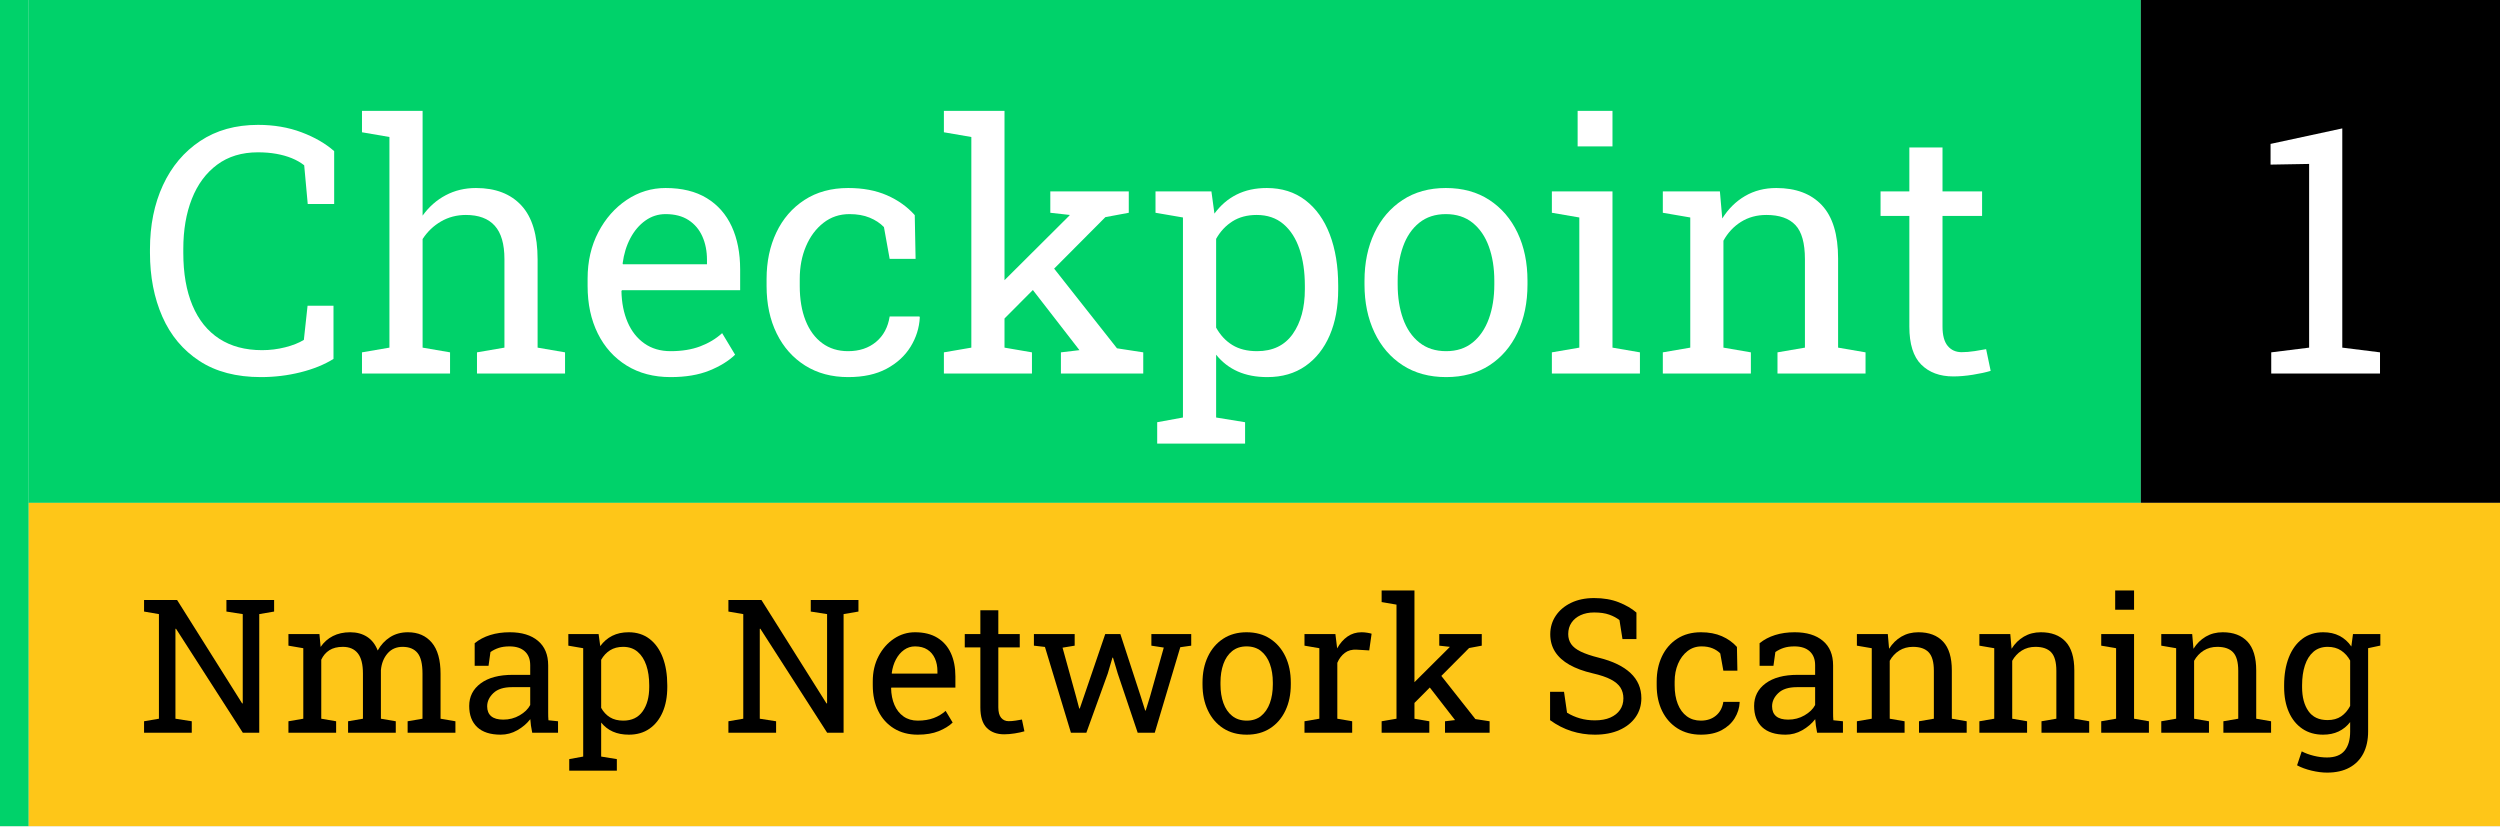
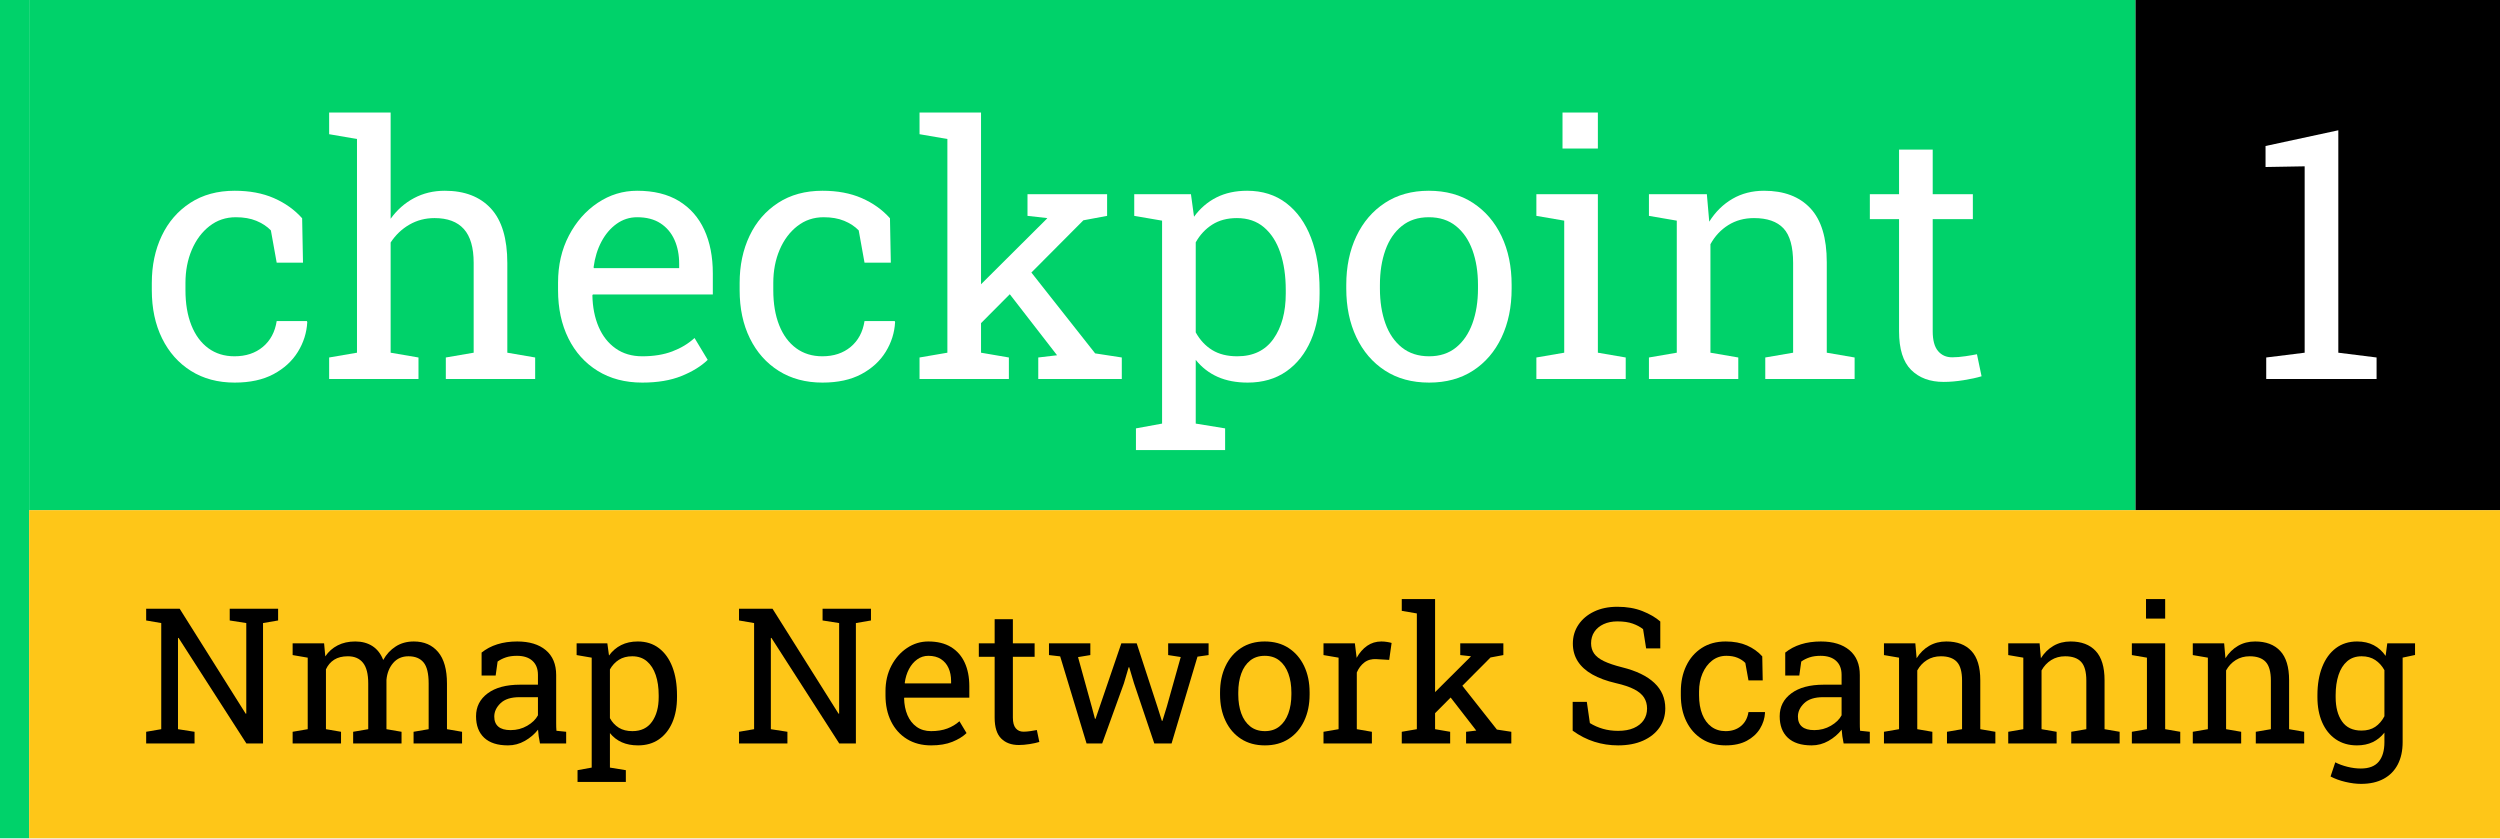
- <svg xmlns="http://www.w3.org/2000/svg" viewBox="0 0 348 115" width="348" height="115">
+ <svg xmlns="http://www.w3.org/2000/svg" viewBox="0 0 343 115" width="343" height="115">
  <rect x="0" y="0" width="4" height="115" fill="#00D26A" />
-   <rect x="4" y="0" width="294" height="70" fill="#00D26A" />
-   <rect x="298" y="0" width="50" height="70" fill="#000000" />
-   <rect x="4" y="70" width="344" height="45" fill="#FEC618" />
+   <rect x="4" y="0" width="289" height="70" fill="#00D26A" />
+   <rect x="293" y="0" width="50" height="70" fill="#000000" />
+   <rect x="4" y="70" width="339" height="45" fill="#FEC618" />
  <g fill="#FFFFFF">
-     <path d="M739 -21Q520 -21 373.5 75.0Q227 171 153.5 338.0Q80 505 80 717V738Q80 952 157.0 1118.5Q234 1285 378.0 1381.0Q522 1477 722 1477Q863 1477 980.0 1433.0Q1097 1389 1174 1321V1007H1017L996 1237Q964 1262 922.5 1279.0Q881 1296 830.5 1305.0Q780 1314 721 1314Q578 1314 479.0 1240.5Q380 1167 329.0 1038.0Q278 909 278 740V717Q278 534 332.5 404.5Q387 275 491.5 207.0Q596 139 746 139Q816 139 883.0 156.0Q950 173 994 200L1016 403H1170V87Q1088 36 974.0 7.5Q860 -21 739 -21Z" transform="translate(19.00, 52.00) scale(0.023438, -0.023438)" />
-     <path d="M49 0V126L212 154V1405L49 1433V1560H409V938Q465 1016 546.0 1059.0Q627 1102 726 1102Q900 1102 996.0 998.0Q1092 894 1092 678V154L1255 126V0H732V126L895 154V680Q895 814 837.5 878.0Q780 942 666 942Q585 942 518.5 903.5Q452 865 409 799V154L572 126V0Z" transform="translate(49.24, 52.00) scale(0.023438, -0.023438)" />
-     <path d="M567 -21Q417 -21 306.0 47.5Q195 116 134.5 238.0Q74 360 74 520V564Q74 718 137.5 839.5Q201 961 306.5 1031.5Q412 1102 537 1102Q683 1102 781.5 1042.0Q880 982 930.0 873.5Q980 765 980 618V495H278L275 490Q277 386 311.5 305.5Q346 225 411.0 179.0Q476 133 567 133Q667 133 742.5 161.5Q818 190 873 240L950 112Q892 56 796.5 17.5Q701 -21 567 -21ZM284 649H783V675Q783 753 755.5 814.5Q728 876 673.5 911.5Q619 947 537 947Q471 947 417.0 908.5Q363 870 328.0 804.0Q293 738 282 654Z" transform="translate(80.06, 52.00) scale(0.023438, -0.023438)" />
-     <path d="M563 -21Q416 -21 307.0 47.5Q198 116 138.0 238.0Q78 360 78 520V562Q78 716 136.0 838.0Q194 960 303.0 1031.0Q412 1102 563 1102Q694 1102 792.5 1059.0Q891 1016 958 941L963 681H809L775 870Q741 905 690.0 926.0Q639 947 570 947Q482 947 415.5 895.0Q349 843 312.0 756.0Q275 669 275 562V520Q275 402 309.5 315.0Q344 228 408.5 180.5Q473 133 562 133Q662 133 728.0 188.0Q794 243 809 339H986L988 333Q983 240 933.0 159.0Q883 78 790.5 28.5Q698 -21 563 -21Z" transform="translate(104.88, 52.00) scale(0.023438, -0.023438)" />
-     <path d="M64 0V126L227 154V1405L64 1433V1560H424V154L587 126V0ZM759 0V126L869 139L866 143L553 547L655 704L1092 150L1248 126V0ZM410 313 337 468 807 936 812 942 696 955V1082H1162V955L1023 929Z" transform="translate(129.89, 52.00) scale(0.023438, -0.023438)" />
-     <path d="M44 -416V-289L197 -261V927L34 955V1082H366L384 950Q438 1024 515.5 1063.0Q593 1102 695 1102Q829 1102 924.0 1029.5Q1019 957 1069.0 826.5Q1119 696 1119 521V500Q1119 344 1068.5 227.0Q1018 110 924.0 44.5Q830 -21 698 -21Q598 -21 522.5 12.5Q447 46 394 112V-261L566 -289V-416ZM637 133Q777 133 849.0 235.0Q921 337 921 500V521Q921 645 889.0 739.5Q857 834 793.5 888.0Q730 942 635 942Q551 942 491.0 904.0Q431 866 394 800V273Q431 206 490.5 169.5Q550 133 637 133Z" transform="translate(160.05, 52.00) scale(0.023438, -0.023438)" />
-     <path d="M563 -21Q413 -21 304.5 49.5Q196 120 137.0 244.5Q78 369 78 529V551Q78 711 137.0 835.5Q196 960 304.5 1031.0Q413 1102 561 1102Q711 1102 819.5 1031.0Q928 960 987.0 836.0Q1046 712 1046 551V529Q1046 368 987.0 243.5Q928 119 820.0 49.0Q712 -21 563 -21ZM563 133Q657 133 720.5 184.5Q784 236 816.5 325.5Q849 415 849 529V551Q849 665 816.5 754.5Q784 844 720.0 895.5Q656 947 561 947Q467 947 403.0 895.5Q339 844 307.0 754.5Q275 665 275 551V529Q275 415 307.0 325.5Q339 236 403.5 184.5Q468 133 563 133Z" transform="translate(188.11, 52.00) scale(0.023438, -0.023438)" />
-     <path d="M67 0V126L230 154V927L67 955V1082H427V154L590 126V0ZM220 1349V1560H427V1349Z" transform="translate(214.45, 52.00) scale(0.023438, -0.023438)" />
-     <path d="M74 0V126L237 154V927L74 955V1082H413L427 921Q481 1007 562.5 1054.5Q644 1102 748 1102Q923 1102 1019.0 999.5Q1115 897 1115 683V154L1278 126V0H755V126L918 154V679Q918 822 861.5 882.0Q805 942 689 942Q604 942 538.5 901.0Q473 860 434 789V154L597 126V0Z" transform="translate(229.73, 52.00) scale(0.023438, -0.023438)" />
-     <path d="M456 -17Q336 -17 265.5 53.5Q195 124 195 279V936H24V1082H195V1343H392V1082H627V936H392V279Q392 201 423.0 164.0Q454 127 506 127Q541 127 584.0 133.5Q627 140 651 145L678 16Q635 3 572.5 -7.0Q510 -17 456 -17Z" transform="translate(261.21, 52.00) scale(0.023438, -0.023438)" />
+     <path d="M563 -21Q416 -21 307.0 47.5Q198 116 138.0 238.0Q78 360 78 520V562Q78 716 136.0 838.0Q194 960 303.0 1031.0Q412 1102 563 1102Q694 1102 792.5 1059.0Q891 1016 958 941L963 681H809L775 870Q741 905 690.0 926.0Q639 947 570 947Q482 947 415.5 895.0Q349 843 312.0 756.0Q275 669 275 562V520Q275 402 309.5 315.0Q344 228 408.5 180.5Q473 133 562 133Q662 133 728.0 188.0Q794 243 809 339H986L988 333Q983 240 933.0 159.0Q883 78 790.5 28.5Q698 -21 563 -21Z" transform="translate(19.00, 52.00) scale(0.023438, -0.023438)" />
+     <path d="M49 0V126L212 154V1405L49 1433V1560H409V938Q465 1016 546.0 1059.0Q627 1102 726 1102Q900 1102 996.0 998.0Q1092 894 1092 678V154L1255 126V0H732V126L895 154V680Q895 814 837.5 878.0Q780 942 666 942Q585 942 518.5 903.5Q452 865 409 799V154L572 126V0Z" transform="translate(44.01, 52.00) scale(0.023438, -0.023438)" />
+     <path d="M567 -21Q417 -21 306.0 47.5Q195 116 134.5 238.0Q74 360 74 520V564Q74 718 137.5 839.5Q201 961 306.5 1031.5Q412 1102 537 1102Q683 1102 781.5 1042.0Q880 982 930.0 873.5Q980 765 980 618V495H278L275 490Q277 386 311.5 305.5Q346 225 411.0 179.0Q476 133 567 133Q667 133 742.5 161.5Q818 190 873 240L950 112Q892 56 796.5 17.5Q701 -21 567 -21ZM284 649H783V675Q783 753 755.5 814.5Q728 876 673.5 911.5Q619 947 537 947Q471 947 417.0 908.5Q363 870 328.0 804.0Q293 738 282 654Z" transform="translate(74.83, 52.00) scale(0.023438, -0.023438)" />
+     <path d="M563 -21Q416 -21 307.0 47.5Q198 116 138.0 238.0Q78 360 78 520V562Q78 716 136.0 838.0Q194 960 303.0 1031.0Q412 1102 563 1102Q694 1102 792.5 1059.0Q891 1016 958 941L963 681H809L775 870Q741 905 690.0 926.0Q639 947 570 947Q482 947 415.5 895.0Q349 843 312.0 756.0Q275 669 275 562V520Q275 402 309.5 315.0Q344 228 408.5 180.5Q473 133 562 133Q662 133 728.0 188.0Q794 243 809 339H986L988 333Q983 240 933.0 159.0Q883 78 790.5 28.5Q698 -21 563 -21Z" transform="translate(99.65, 52.00) scale(0.023438, -0.023438)" />
+     <path d="M64 0V126L227 154V1405L64 1433V1560H424V154L587 126V0ZM759 0V126L869 139L866 143L553 547L655 704L1092 150L1248 126V0ZM410 313 337 468 807 936 812 942 696 955V1082H1162V955L1023 929Z" transform="translate(124.66, 52.00) scale(0.023438, -0.023438)" />
+     <path d="M44 -416V-289L197 -261V927L34 955V1082H366L384 950Q438 1024 515.5 1063.0Q593 1102 695 1102Q829 1102 924.0 1029.5Q1019 957 1069.0 826.5Q1119 696 1119 521V500Q1119 344 1068.5 227.0Q1018 110 924.0 44.5Q830 -21 698 -21Q598 -21 522.5 12.5Q447 46 394 112V-261L566 -289V-416ZM637 133Q777 133 849.0 235.0Q921 337 921 500V521Q921 645 889.0 739.5Q857 834 793.5 888.0Q730 942 635 942Q551 942 491.0 904.0Q431 866 394 800V273Q431 206 490.5 169.5Q550 133 637 133Z" transform="translate(154.82, 52.00) scale(0.023438, -0.023438)" />
+     <path d="M563 -21Q413 -21 304.5 49.5Q196 120 137.0 244.5Q78 369 78 529V551Q78 711 137.0 835.5Q196 960 304.5 1031.0Q413 1102 561 1102Q711 1102 819.5 1031.0Q928 960 987.0 836.0Q1046 712 1046 551V529Q1046 368 987.0 243.5Q928 119 820.0 49.0Q712 -21 563 -21ZM563 133Q657 133 720.5 184.5Q784 236 816.5 325.5Q849 415 849 529V551Q849 665 816.5 754.5Q784 844 720.0 895.5Q656 947 561 947Q467 947 403.0 895.5Q339 844 307.0 754.5Q275 665 275 551V529Q275 415 307.0 325.5Q339 236 403.5 184.5Q468 133 563 133Z" transform="translate(182.88, 52.00) scale(0.023438, -0.023438)" />
+     <path d="M67 0V126L230 154V927L67 955V1082H427V154L590 126V0ZM220 1349V1560H427V1349Z" transform="translate(209.22, 52.00) scale(0.023438, -0.023438)" />
+     <path d="M74 0V126L237 154V927L74 955V1082H413L427 921Q481 1007 562.5 1054.5Q644 1102 748 1102Q923 1102 1019.0 999.5Q1115 897 1115 683V154L1278 126V0H755V126L918 154V679Q918 822 861.5 882.0Q805 942 689 942Q604 942 538.5 901.0Q473 860 434 789V154L597 126V0Z" transform="translate(224.50, 52.00) scale(0.023438, -0.023438)" />
+     <path d="M456 -17Q336 -17 265.5 53.5Q195 124 195 279V936H24V1082H195V1343H392V1082H627V936H392V279Q392 201 423.0 164.0Q454 127 506 127Q541 127 584.0 133.5Q627 140 651 145L678 16Q635 3 572.5 -7.0Q510 -17 456 -17Z" transform="translate(255.98, 52.00) scale(0.023438, -0.023438)" />
  </g>
  <g fill="#FFFFFF">
-     <path d="M121 0V126L346 154V1245L117 1241V1364L543 1456V154L767 126V0Z" transform="translate(313.32, 52.00) scale(0.023438, -0.023438)" />
+     <path d="M121 0V126L346 154V1245L117 1241V1364L543 1456V154L767 126V0Z" transform="translate(308.09, 52.00) scale(0.023438, -0.023438)" />
  </g>
  <g fill="#000000">
    <path d="M83 0V126L246 154V1301L83 1329V1456H246H445L1159 321L1165 323V1301L986 1329V1456H1346H1509V1329L1346 1301V0H1166L433 1141L427 1139V154L606 126V0Z" transform="translate(19.00, 102.00) scale(0.012695, -0.012695)" />
    <path d="M74 0V126L237 154V927L74 955V1082H414L427 941Q479 1018 561.0 1060.0Q643 1102 751 1102Q859 1102 936.5 1052.0Q1014 1002 1053 902Q1104 994 1188.0 1048.0Q1272 1102 1384 1102Q1550 1102 1646.0 988.5Q1742 875 1742 647V154L1905 126V0H1381V126L1544 154V649Q1544 809 1489.0 875.5Q1434 942 1326 942Q1223 942 1160.5 869.5Q1098 797 1088 687V154L1251 126V0H728V126L891 154V649Q891 801 834.5 871.5Q778 942 671 942Q581 942 523.0 905.0Q465 868 434 801V154L597 126V0Z" transform="translate(39.21, 102.00) scale(0.012695, -0.012695)" />
    <path d="M424 -21Q255 -21 167.0 61.5Q79 144 79 294Q79 448 205.0 541.5Q331 635 555 635H748V741Q748 839 688.5 893.0Q629 947 521 947Q453 947 403.0 930.5Q353 914 312 885L291 734H139V982Q212 1041 309.0 1071.5Q406 1102 524 1102Q721 1102 833.0 1008.0Q945 914 945 739V218Q945 197 945.5 177.0Q946 157 948 137L1053 126V0H770Q761 44 756.0 79.0Q751 114 749 149Q692 76 606.5 27.5Q521 -21 424 -21ZM453 144Q551 144 632.0 191.0Q713 238 748 304V500H548Q412 500 344.0 435.0Q276 370 276 290Q276 219 320.0 181.5Q364 144 453 144Z" transform="translate(64.31, 102.00) scale(0.012695, -0.012695)" />
    <path d="M44 -416V-289L197 -261V927L34 955V1082H366L384 950Q438 1024 515.5 1063.0Q593 1102 695 1102Q829 1102 924.0 1029.5Q1019 957 1069.0 826.5Q1119 696 1119 521V500Q1119 344 1068.5 227.0Q1018 110 924.0 44.5Q830 -21 698 -21Q598 -21 522.5 12.5Q447 46 394 112V-261L566 -289V-416ZM637 133Q777 133 849.0 235.0Q921 337 921 500V521Q921 645 889.0 739.5Q857 834 793.5 888.0Q730 942 635 942Q551 942 491.0 904.0Q431 866 394 800V273Q431 206 490.5 169.5Q550 133 637 133Z" transform="translate(78.68, 102.00) scale(0.012695, -0.012695)" />
    <path d="M83 0V126L246 154V1301L83 1329V1456H246H445L1159 321L1165 323V1301L986 1329V1456H1346H1509V1329L1346 1301V0H1166L433 1141L427 1139V154L606 126V0Z" transform="translate(100.34, 102.00) scale(0.012695, -0.012695)" />
    <path d="M567 -21Q417 -21 306.0 47.5Q195 116 134.5 238.0Q74 360 74 520V564Q74 718 137.5 839.5Q201 961 306.5 1031.5Q412 1102 537 1102Q683 1102 781.5 1042.0Q880 982 930.0 873.5Q980 765 980 618V495H278L275 490Q277 386 311.5 305.5Q346 225 411.0 179.0Q476 133 567 133Q667 133 742.5 161.5Q818 190 873 240L950 112Q892 56 796.5 17.5Q701 -21 567 -21ZM284 649H783V675Q783 753 755.5 814.5Q728 876 673.5 911.5Q619 947 537 947Q471 947 417.0 908.5Q363 870 328.0 804.0Q293 738 282 654Z" transform="translate(120.55, 102.00) scale(0.012695, -0.012695)" />
    <path d="M456 -17Q336 -17 265.5 53.5Q195 124 195 279V936H24V1082H195V1343H392V1082H627V936H392V279Q392 201 423.0 164.0Q454 127 506 127Q541 127 584.0 133.5Q627 140 651 145L678 16Q635 3 572.5 -7.0Q510 -17 456 -17Z" transform="translate(133.99, 102.00) scale(0.012695, -0.012695)" />
    <path d="M458 0 173 941 52 955V1082H499V955L366 933L515 394L549 266H555L599 394L834 1082H1000L1224 396L1272 244H1278L1325 396L1476 934L1340 955V1082H1777V955L1657 938L1377 0H1190L971 650L919 824L913 823L862 650L627 0Z" transform="translate(143.26, 102.00) scale(0.012695, -0.012695)" />
    <path d="M563 -21Q413 -21 304.5 49.5Q196 120 137.0 244.5Q78 369 78 529V551Q78 711 137.0 835.5Q196 960 304.5 1031.0Q413 1102 561 1102Q711 1102 819.5 1031.0Q928 960 987.0 836.0Q1046 712 1046 551V529Q1046 368 987.0 243.5Q928 119 820.0 49.0Q712 -21 563 -21ZM563 133Q657 133 720.5 184.5Q784 236 816.5 325.5Q849 415 849 529V551Q849 665 816.5 754.5Q784 844 720.0 895.5Q656 947 561 947Q467 947 403.0 895.5Q339 844 307.0 754.5Q275 665 275 551V529Q275 415 307.0 325.5Q339 236 403.5 184.5Q468 133 563 133Z" transform="translate(166.40, 102.00) scale(0.012695, -0.012695)" />
    <path d="M72 0V126L235 154V927L72 955V1082H411L428 944L430 925Q476 1008 543.5 1055.0Q611 1102 698 1102Q729 1102 761.5 1096.5Q794 1091 808 1086L782 903L645 911Q567 916 514.0 875.5Q461 835 432 767V154L595 126V0Z" transform="translate(180.67, 102.00) scale(0.012695, -0.012695)" />
    <path d="M64 0V126L227 154V1405L64 1433V1560H424V154L587 126V0ZM759 0V126L869 139L866 143L553 547L655 704L1092 150L1248 126V0ZM410 313 337 468 807 936 812 942 696 955V1082H1162V955L1023 929Z" transform="translate(191.51, 102.00) scale(0.012695, -0.012695)" />
    <path d="M606 -21Q473 -21 350.0 18.0Q227 57 115 138V449H268L301 220Q366 180 442.0 158.0Q518 136 606 136Q706 136 775.5 166.5Q845 197 882.0 251.0Q919 305 919 377Q919 444 887.0 495.0Q855 546 781.5 584.5Q708 623 581 652Q431 687 327.5 745.5Q224 804 170.5 887.5Q117 971 117 1079Q117 1193 177.5 1283.0Q238 1373 346.0 1425.0Q454 1477 598 1477Q751 1477 868.5 1430.5Q986 1384 1062 1318V1027H909L876 1235Q831 1271 764.0 1295.0Q697 1319 598 1319Q514 1319 450.0 1289.5Q386 1260 350.0 1207.0Q314 1154 314 1082Q314 1019 346.5 972.0Q379 925 452.5 889.5Q526 854 649 823Q879 766 997.5 654.5Q1116 543 1116 379Q1116 262 1053.0 171.5Q990 81 875.5 30.0Q761 -21 606 -21Z" transform="translate(214.31, 102.00) scale(0.012695, -0.012695)" />
    <path d="M563 -21Q416 -21 307.0 47.5Q198 116 138.0 238.0Q78 360 78 520V562Q78 716 136.0 838.0Q194 960 303.0 1031.0Q412 1102 563 1102Q694 1102 792.5 1059.0Q891 1016 958 941L963 681H809L775 870Q741 905 690.0 926.0Q639 947 570 947Q482 947 415.5 895.0Q349 843 312.0 756.0Q275 669 275 562V520Q275 402 309.5 315.0Q344 228 408.5 180.5Q473 133 562 133Q662 133 728.0 188.0Q794 243 809 339H986L988 333Q983 240 933.0 159.0Q883 78 790.5 28.5Q698 -21 563 -21Z" transform="translate(229.62, 102.00) scale(0.012695, -0.012695)" />
    <path d="M424 -21Q255 -21 167.0 61.5Q79 144 79 294Q79 448 205.0 541.5Q331 635 555 635H748V741Q748 839 688.5 893.0Q629 947 521 947Q453 947 403.0 930.5Q353 914 312 885L291 734H139V982Q212 1041 309.0 1071.5Q406 1102 524 1102Q721 1102 833.0 1008.0Q945 914 945 739V218Q945 197 945.5 177.0Q946 157 948 137L1053 126V0H770Q761 44 756.0 79.0Q751 114 749 149Q692 76 606.5 27.5Q521 -21 424 -21ZM453 144Q551 144 632.0 191.0Q713 238 748 304V500H548Q412 500 344.0 435.0Q276 370 276 290Q276 219 320.0 181.5Q364 144 453 144Z" transform="translate(243.17, 102.00) scale(0.012695, -0.012695)" />
    <path d="M74 0V126L237 154V927L74 955V1082H413L427 921Q481 1007 562.5 1054.5Q644 1102 748 1102Q923 1102 1019.0 999.5Q1115 897 1115 683V154L1278 126V0H755V126L918 154V679Q918 822 861.5 882.0Q805 942 689 942Q604 942 538.5 901.0Q473 860 434 789V154L597 126V0Z" transform="translate(257.54, 102.00) scale(0.012695, -0.012695)" />
    <path d="M74 0V126L237 154V927L74 955V1082H413L427 921Q481 1007 562.5 1054.5Q644 1102 748 1102Q923 1102 1019.0 999.5Q1115 897 1115 683V154L1278 126V0H755V126L918 154V679Q918 822 861.5 882.0Q805 942 689 942Q604 942 538.5 901.0Q473 860 434 789V154L597 126V0Z" transform="translate(274.59, 102.00) scale(0.012695, -0.012695)" />
    <path d="M67 0V126L230 154V927L67 955V1082H427V154L590 126V0ZM220 1349V1560H427V1349Z" transform="translate(291.64, 102.00) scale(0.012695, -0.012695)" />
    <path d="M74 0V126L237 154V927L74 955V1082H413L427 921Q481 1007 562.5 1054.5Q644 1102 748 1102Q923 1102 1019.0 999.5Q1115 897 1115 683V154L1278 126V0H755V126L918 154V679Q918 822 861.5 882.0Q805 942 689 942Q604 942 538.5 901.0Q473 860 434 789V154L597 126V0Z" transform="translate(299.91, 102.00) scale(0.012695, -0.012695)" />
    <path d="M549 -437Q471 -437 380.0 -415.5Q289 -394 220 -357L271 -204Q326 -233 401.0 -252.0Q476 -271 547 -271Q679 -271 740.5 -197.0Q802 -123 802 14V117Q749 49 675.0 14.0Q601 -21 505 -21Q373 -21 277.0 44.5Q181 110 129.5 227.5Q78 345 78 500V521Q78 695 129.5 826.0Q181 957 277.0 1029.5Q373 1102 507 1102Q609 1102 686.0 1062.0Q763 1022 815 946L833 1082H999V14Q999 -126 946.5 -227.0Q894 -328 793.5 -382.5Q693 -437 549 -437ZM554 139Q643 139 703.0 179.5Q763 220 802 294V792Q764 861 703.0 901.5Q642 942 556 942Q462 942 399.5 888.0Q337 834 306.0 739.5Q275 645 275 521V500Q275 337 344.0 238.0Q413 139 554 139ZM969 921 892 1082H1133V956Z" transform="translate(316.96, 102.00) scale(0.012695, -0.012695)" />
  </g>
</svg>
